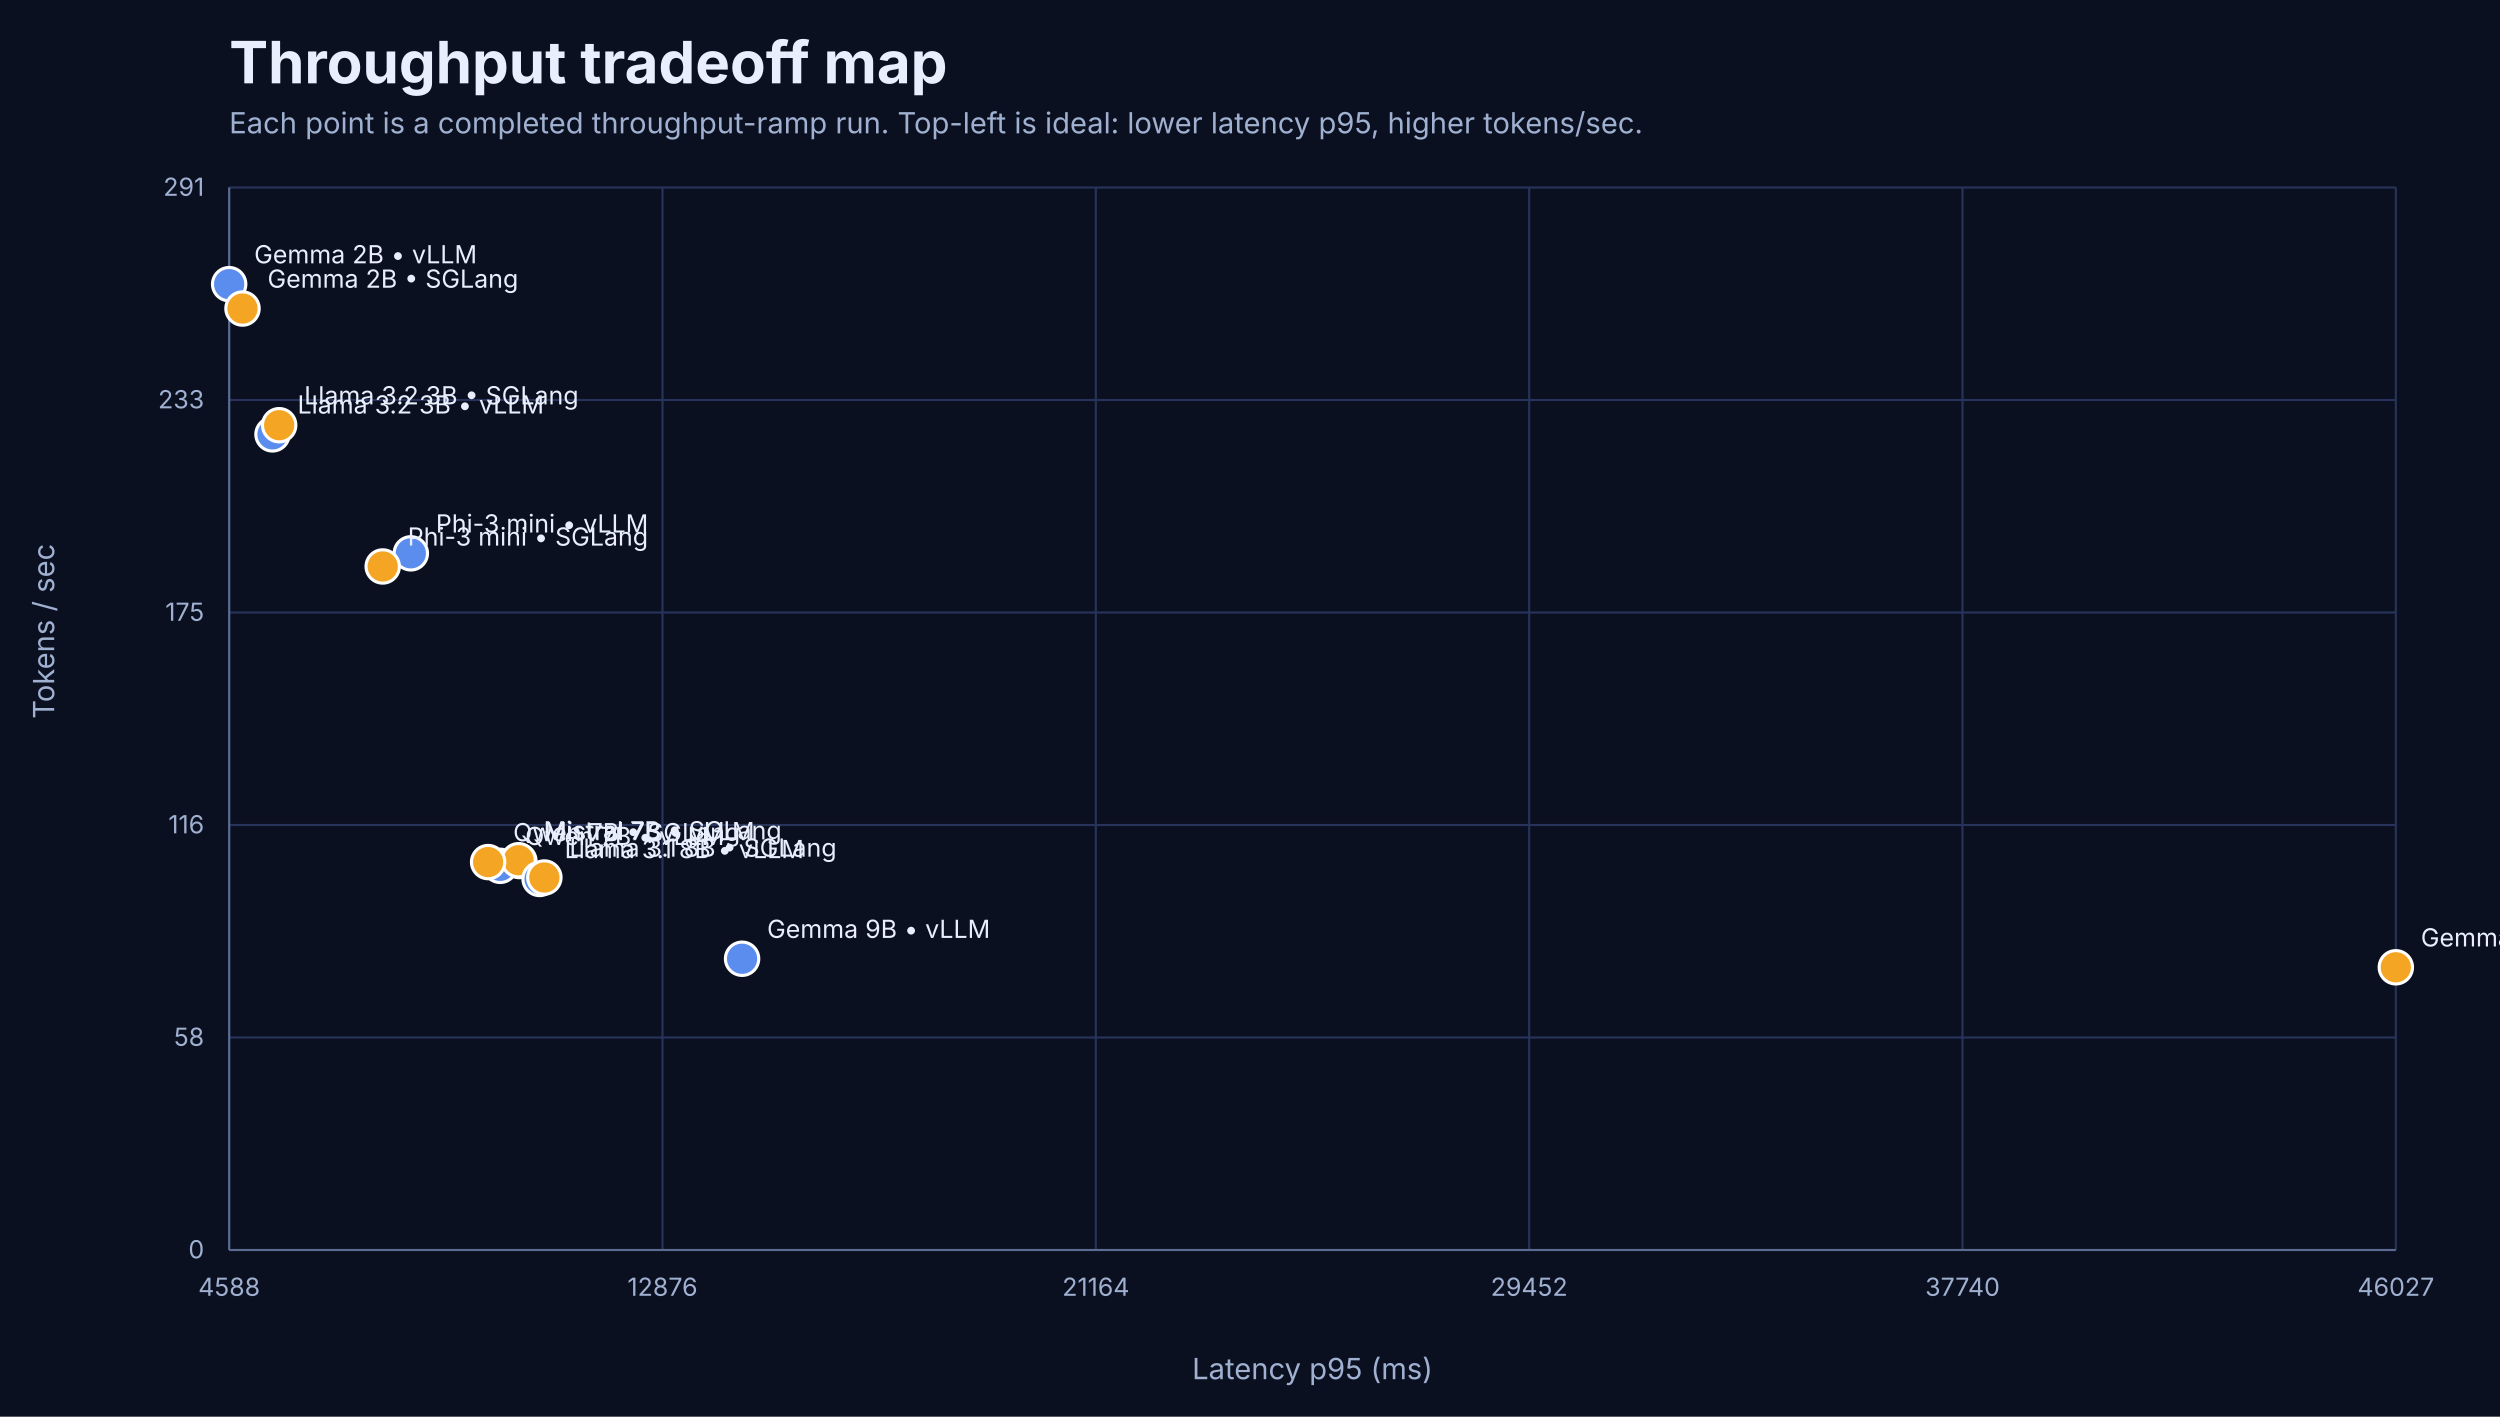
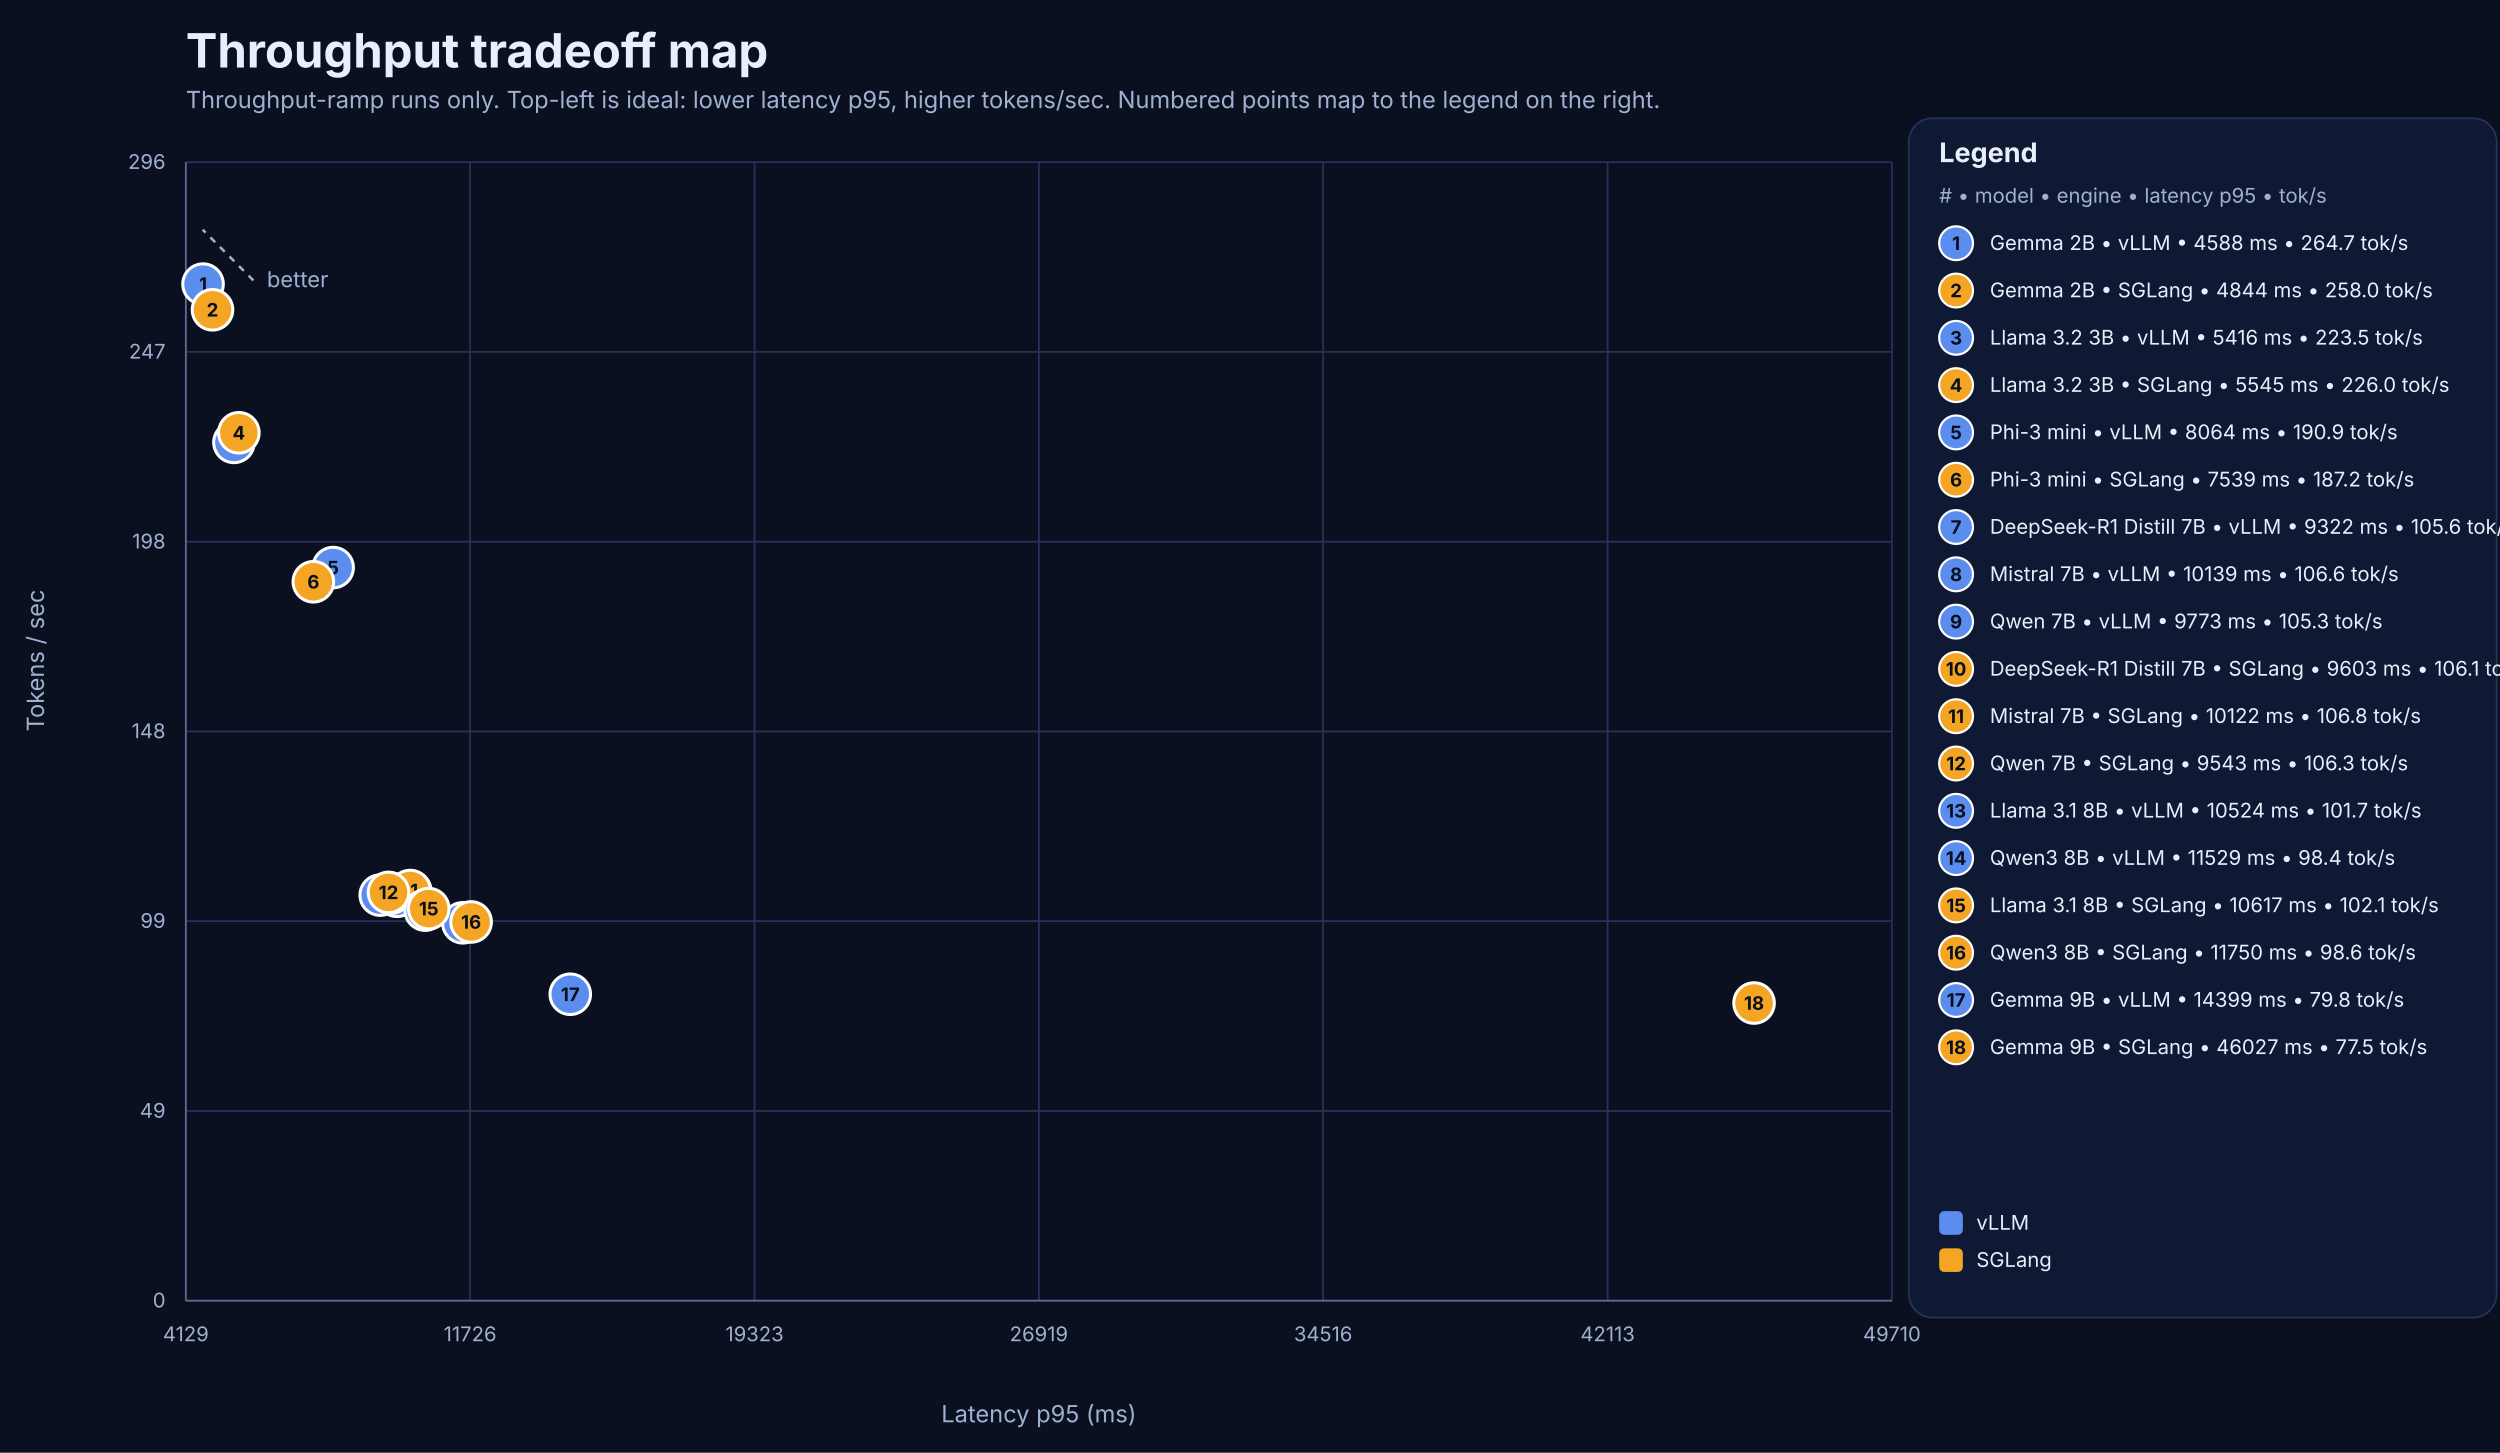
- <svg xmlns="http://www.w3.org/2000/svg" width="1200" height="680" viewBox="0 0 1200 680">
-   <style>text{font-family:system-ui,-apple-system,sans-serif;fill:#e8eefc}.muted{fill:#9fb0d0}.title{font-size:28px;font-weight:700}.subtitle{font-size:14px}.axis{stroke:#5c6b91;stroke-width:1}.grid{stroke:#27335a;stroke-width:1}.small{font-size:12px}.label{font-size:14px}</style>
-   <rect width="1200" height="680" fill="#0b1020" />
+ <svg xmlns="http://www.w3.org/2000/svg" width="1480" height="860" viewBox="0 0 1480 860">
+   <style>text{font-family:system-ui,-apple-system,sans-serif;fill:#e8eefc}.muted{fill:#9fb0d0}.title{font-size:28px;font-weight:700}.subtitle{font-size:14px}.axis{stroke:#5c6b91;stroke-width:1}.grid{stroke:#27335a;stroke-width:1}.small{font-size:12px}.label{font-size:14px}.legend-title{font-size:16px;font-weight:700}.legend-row{font-size:12px}.point-id{font-size:11px;font-weight:700;fill:#08101e}.hint{font-size:13px;fill:#9fb0d0}</style>
+   <rect width="1480" height="860" fill="#0b1020" />
  <text x="110" y="40" class="title">Throughput tradeoff map</text>
-   <text x="110" y="64" class="subtitle muted">Each point is a completed throughput-ramp run. Top-left is ideal: lower latency p95, higher tokens/sec.</text>
-   <line x1="110.0" y1="90" x2="110.0" y2="600" class="grid" />
-   <line x1="110" y1="600.0" x2="1150" y2="600.0" class="grid" />
-   <text x="110.0" y="622.0" text-anchor="middle" class="small muted">4588</text>
-   <text x="98" y="604.0" text-anchor="end" class="small muted">0</text>
-   <line x1="318.0" y1="90" x2="318.0" y2="600" class="grid" />
-   <line x1="110" y1="498.0" x2="1150" y2="498.0" class="grid" />
-   <text x="318.0" y="622.0" text-anchor="middle" class="small muted">12876</text>
-   <text x="98" y="502.0" text-anchor="end" class="small muted">58</text>
-   <line x1="526.0" y1="90" x2="526.0" y2="600" class="grid" />
-   <line x1="110" y1="396.0" x2="1150" y2="396.0" class="grid" />
-   <text x="526.0" y="622.0" text-anchor="middle" class="small muted">21164</text>
-   <text x="98" y="400.0" text-anchor="end" class="small muted">116</text>
-   <line x1="734.0" y1="90" x2="734.0" y2="600" class="grid" />
-   <line x1="110" y1="294.0" x2="1150" y2="294.0" class="grid" />
-   <text x="734.0" y="622.0" text-anchor="middle" class="small muted">29452</text>
-   <text x="98" y="298.0" text-anchor="end" class="small muted">175</text>
-   <line x1="942.0" y1="90" x2="942.0" y2="600" class="grid" />
-   <line x1="110" y1="192.0" x2="1150" y2="192.0" class="grid" />
-   <text x="942.0" y="622.0" text-anchor="middle" class="small muted">37740</text>
-   <text x="98" y="196.0" text-anchor="end" class="small muted">233</text>
-   <line x1="1150.0" y1="90" x2="1150.0" y2="600" class="grid" />
-   <line x1="110" y1="90.0" x2="1150" y2="90.0" class="grid" />
-   <text x="1150.0" y="622.0" text-anchor="middle" class="small muted">46027</text>
-   <text x="98" y="94.0" text-anchor="end" class="small muted">291</text>
-   <line x1="110" y1="90" x2="110" y2="600" class="axis" />
-   <line x1="110" y1="600" x2="1150" y2="600" class="axis" />
-   <circle cx="110.0" cy="136.4" r="8" fill="#5B8DEF" stroke="#ffffff" stroke-width="1.5" />
-   <text x="122.0" y="126.4" class="small">Gemma 2B • vLLM</text>
-   <circle cx="116.4" cy="148.1" r="8" fill="#F5A524" stroke="#ffffff" stroke-width="1.5" />
-   <text x="128.4" y="138.1" class="small">Gemma 2B • SGLang</text>
-   <circle cx="130.8" cy="208.5" r="8" fill="#5B8DEF" stroke="#ffffff" stroke-width="1.5" />
-   <text x="142.8" y="198.5" class="small">Llama 3.2 3B • vLLM</text>
-   <circle cx="134.0" cy="204.1" r="8" fill="#F5A524" stroke="#ffffff" stroke-width="1.5" />
-   <text x="146.0" y="194.1" class="small">Llama 3.2 3B • SGLang</text>
-   <circle cx="197.2" cy="265.6" r="8" fill="#5B8DEF" stroke="#ffffff" stroke-width="1.5" />
-   <text x="209.2" y="255.6" class="small">Phi-3 mini • vLLM</text>
-   <circle cx="183.7" cy="271.9" r="8" fill="#F5A524" stroke="#ffffff" stroke-width="1.5" />
-   <text x="195.7" y="261.9" class="small">Phi-3 mini • SGLang</text>
-   <circle cx="249.3" cy="413.3" r="8" fill="#5B8DEF" stroke="#ffffff" stroke-width="1.5" />
-   <text x="261.3" y="403.3" class="small">Mistral 7B • vLLM</text>
-   <circle cx="240.1" cy="415.6" r="8" fill="#5B8DEF" stroke="#ffffff" stroke-width="1.5" />
-   <text x="252.1" y="405.6" class="small">Qwen 7B • vLLM</text>
-   <circle cx="248.9" cy="412.9" r="8" fill="#F5A524" stroke="#ffffff" stroke-width="1.5" />
-   <text x="260.9" y="402.9" class="small">Mistral 7B • SGLang</text>
-   <circle cx="234.3" cy="413.8" r="8" fill="#F5A524" stroke="#ffffff" stroke-width="1.5" />
-   <text x="246.3" y="403.8" class="small">Qwen 7B • SGLang</text>
-   <circle cx="259.0" cy="421.9" r="8" fill="#5B8DEF" stroke="#ffffff" stroke-width="1.5" />
-   <text x="271.0" y="411.9" class="small">Llama 3.1 8B • vLLM</text>
-   <circle cx="261.3" cy="421.2" r="8" fill="#F5A524" stroke="#ffffff" stroke-width="1.5" />
-   <text x="273.3" y="411.2" class="small">Llama 3.1 8B • SGLang</text>
-   <circle cx="356.2" cy="460.2" r="8" fill="#5B8DEF" stroke="#ffffff" stroke-width="1.5" />
-   <text x="368.2" y="450.2" class="small">Gemma 9B • vLLM</text>
-   <circle cx="1150.0" cy="464.3" r="8" fill="#F5A524" stroke="#ffffff" stroke-width="1.5" />
-   <text x="1162.0" y="454.3" class="small">Gemma 9B • SGLang</text>
-   <text x="630.0" y="662" text-anchor="middle" class="label muted">Latency p95 (ms)</text>
-   <text x="26" y="345.0" transform="rotate(-90 26 345.0)" class="label muted">Tokens / sec</text>
+   <text x="110" y="64" class="subtitle muted">Throughput-ramp runs only. Top-left is ideal: lower latency p95, higher tokens/sec. Numbered points map to the legend on the right.</text>
+   <line x1="110.0" y1="96" x2="110.0" y2="770" class="grid" />
+   <text x="110.0" y="794.0" text-anchor="middle" class="small muted">4129</text>
+   <line x1="278.3" y1="96" x2="278.3" y2="770" class="grid" />
+   <text x="278.3" y="794.0" text-anchor="middle" class="small muted">11726</text>
+   <line x1="446.7" y1="96" x2="446.7" y2="770" class="grid" />
+   <text x="446.7" y="794.0" text-anchor="middle" class="small muted">19323</text>
+   <line x1="615.0" y1="96" x2="615.0" y2="770" class="grid" />
+   <text x="615.0" y="794.0" text-anchor="middle" class="small muted">26919</text>
+   <line x1="783.3" y1="96" x2="783.3" y2="770" class="grid" />
+   <text x="783.3" y="794.0" text-anchor="middle" class="small muted">34516</text>
+   <line x1="951.7" y1="96" x2="951.7" y2="770" class="grid" />
+   <text x="951.7" y="794.0" text-anchor="middle" class="small muted">42113</text>
+   <line x1="1120.0" y1="96" x2="1120.0" y2="770" class="grid" />
+   <text x="1120.0" y="794.0" text-anchor="middle" class="small muted">49710</text>
+   <line x1="110" y1="770.0" x2="1120" y2="770.0" class="grid" />
+   <text x="98" y="774.0" text-anchor="end" class="small muted">0</text>
+   <line x1="110" y1="657.7" x2="1120" y2="657.7" class="grid" />
+   <text x="98" y="661.7" text-anchor="end" class="small muted">49</text>
+   <line x1="110" y1="545.3" x2="1120" y2="545.3" class="grid" />
+   <text x="98" y="549.3" text-anchor="end" class="small muted">99</text>
+   <line x1="110" y1="433.0" x2="1120" y2="433.0" class="grid" />
+   <text x="98" y="437.0" text-anchor="end" class="small muted">148</text>
+   <line x1="110" y1="320.7" x2="1120" y2="320.7" class="grid" />
+   <text x="98" y="324.7" text-anchor="end" class="small muted">198</text>
+   <line x1="110" y1="208.3" x2="1120" y2="208.3" class="grid" />
+   <text x="98" y="212.3" text-anchor="end" class="small muted">247</text>
+   <line x1="110" y1="96.0" x2="1120" y2="96.0" class="grid" />
+   <text x="98" y="100.0" text-anchor="end" class="small muted">296</text>
+   <line x1="110" y1="96" x2="110" y2="770" class="axis" />
+   <line x1="110" y1="770" x2="1120" y2="770" class="axis" />
+   <path d="M 150 166 L 120 136" fill="none" stroke="#9fb0d0" stroke-width="1.5" stroke-dasharray="4 4" />
+   <text x="158" y="170" class="hint">better</text>
+   <circle cx="120.2" cy="168.2" r="12" fill="#5B8DEF" stroke="#ffffff" stroke-width="1.8" />
+   <text x="120.2" y="172.2" text-anchor="middle" class="point-id">1</text>
+   <circle cx="125.8" cy="183.4" r="12" fill="#F5A524" stroke="#ffffff" stroke-width="1.8" />
+   <text x="125.8" y="187.4" text-anchor="middle" class="point-id">2</text>
+   <circle cx="138.5" cy="261.9" r="12" fill="#5B8DEF" stroke="#ffffff" stroke-width="1.8" />
+   <text x="138.5" y="265.9" text-anchor="middle" class="point-id">3</text>
+   <circle cx="141.4" cy="256.2" r="12" fill="#F5A524" stroke="#ffffff" stroke-width="1.8" />
+   <text x="141.4" y="260.2" text-anchor="middle" class="point-id">4</text>
+   <circle cx="197.2" cy="336.0" r="12" fill="#5B8DEF" stroke="#ffffff" stroke-width="1.8" />
+   <text x="197.2" y="340.0" text-anchor="middle" class="point-id">5</text>
+   <circle cx="185.5" cy="344.4" r="12" fill="#F5A524" stroke="#ffffff" stroke-width="1.8" />
+   <text x="185.5" y="348.4" text-anchor="middle" class="point-id">6</text>
+   <circle cx="225.1" cy="529.9" r="12" fill="#5B8DEF" stroke="#ffffff" stroke-width="1.8" />
+   <text x="225.1" y="533.9" text-anchor="middle" class="point-id">7</text>
+   <circle cx="243.2" cy="527.6" r="12" fill="#5B8DEF" stroke="#ffffff" stroke-width="1.8" />
+   <text x="243.2" y="531.6" text-anchor="middle" class="point-id">8</text>
+   <circle cx="235.0" cy="530.6" r="12" fill="#5B8DEF" stroke="#ffffff" stroke-width="1.8" />
+   <text x="235.0" y="534.6" text-anchor="middle" class="point-id">9</text>
+   <circle cx="231.3" cy="528.8" r="12" fill="#F5A524" stroke="#ffffff" stroke-width="1.8" />
+   <text x="231.3" y="532.8" text-anchor="middle" class="point-id">10</text>
+   <circle cx="242.8" cy="527.2" r="12" fill="#F5A524" stroke="#ffffff" stroke-width="1.8" />
+   <text x="242.8" y="531.2" text-anchor="middle" class="point-id">11</text>
+   <circle cx="230.0" cy="528.3" r="12" fill="#F5A524" stroke="#ffffff" stroke-width="1.8" />
+   <text x="230.0" y="532.3" text-anchor="middle" class="point-id">12</text>
+   <circle cx="251.7" cy="538.8" r="12" fill="#5B8DEF" stroke="#ffffff" stroke-width="1.8" />
+   <text x="251.7" y="542.8" text-anchor="middle" class="point-id">13</text>
+   <circle cx="274.0" cy="546.3" r="12" fill="#5B8DEF" stroke="#ffffff" stroke-width="1.8" />
+   <text x="274.0" y="550.3" text-anchor="middle" class="point-id">14</text>
+   <circle cx="253.8" cy="537.9" r="12" fill="#F5A524" stroke="#ffffff" stroke-width="1.8" />
+   <text x="253.8" y="541.9" text-anchor="middle" class="point-id">15</text>
+   <circle cx="278.9" cy="545.8" r="12" fill="#F5A524" stroke="#ffffff" stroke-width="1.8" />
+   <text x="278.9" y="549.8" text-anchor="middle" class="point-id">16</text>
+   <circle cx="337.6" cy="588.6" r="12" fill="#5B8DEF" stroke="#ffffff" stroke-width="1.8" />
+   <text x="337.6" y="592.6" text-anchor="middle" class="point-id">17</text>
+   <circle cx="1038.4" cy="593.8" r="12" fill="#F5A524" stroke="#ffffff" stroke-width="1.8" />
+   <text x="1038.4" y="597.8" text-anchor="middle" class="point-id">18</text>
+   <rect x="1130" y="70" width="348" height="710" rx="14" fill="#101933" stroke="#27335a" stroke-width="1" />
+   <text x="1148" y="96" class="legend-title">Legend</text>
+   <text x="1148" y="120" class="small muted"># • model • engine • latency p95 • tok/s</text>
+   <circle cx="1158" cy="144" r="10" fill="#5B8DEF" stroke="#ffffff" stroke-width="1.3" />
+   <text x="1158" y="148" text-anchor="middle" class="point-id">1</text>
+   <text x="1178" y="148" class="legend-row">Gemma 2B • vLLM • 4588 ms • 264.7 tok/s</text>
+   <circle cx="1158" cy="172" r="10" fill="#F5A524" stroke="#ffffff" stroke-width="1.3" />
+   <text x="1158" y="176" text-anchor="middle" class="point-id">2</text>
+   <text x="1178" y="176" class="legend-row">Gemma 2B • SGLang • 4844 ms • 258.0 tok/s</text>
+   <circle cx="1158" cy="200" r="10" fill="#5B8DEF" stroke="#ffffff" stroke-width="1.3" />
+   <text x="1158" y="204" text-anchor="middle" class="point-id">3</text>
+   <text x="1178" y="204" class="legend-row">Llama 3.2 3B • vLLM • 5416 ms • 223.5 tok/s</text>
+   <circle cx="1158" cy="228" r="10" fill="#F5A524" stroke="#ffffff" stroke-width="1.3" />
+   <text x="1158" y="232" text-anchor="middle" class="point-id">4</text>
+   <text x="1178" y="232" class="legend-row">Llama 3.2 3B • SGLang • 5545 ms • 226.0 tok/s</text>
+   <circle cx="1158" cy="256" r="10" fill="#5B8DEF" stroke="#ffffff" stroke-width="1.3" />
+   <text x="1158" y="260" text-anchor="middle" class="point-id">5</text>
+   <text x="1178" y="260" class="legend-row">Phi-3 mini • vLLM • 8064 ms • 190.9 tok/s</text>
+   <circle cx="1158" cy="284" r="10" fill="#F5A524" stroke="#ffffff" stroke-width="1.3" />
+   <text x="1158" y="288" text-anchor="middle" class="point-id">6</text>
+   <text x="1178" y="288" class="legend-row">Phi-3 mini • SGLang • 7539 ms • 187.2 tok/s</text>
+   <circle cx="1158" cy="312" r="10" fill="#5B8DEF" stroke="#ffffff" stroke-width="1.3" />
+   <text x="1158" y="316" text-anchor="middle" class="point-id">7</text>
+   <text x="1178" y="316" class="legend-row">DeepSeek-R1 Distill 7B • vLLM • 9322 ms • 105.6 tok/s</text>
+   <circle cx="1158" cy="340" r="10" fill="#5B8DEF" stroke="#ffffff" stroke-width="1.3" />
+   <text x="1158" y="344" text-anchor="middle" class="point-id">8</text>
+   <text x="1178" y="344" class="legend-row">Mistral 7B • vLLM • 10139 ms • 106.6 tok/s</text>
+   <circle cx="1158" cy="368" r="10" fill="#5B8DEF" stroke="#ffffff" stroke-width="1.3" />
+   <text x="1158" y="372" text-anchor="middle" class="point-id">9</text>
+   <text x="1178" y="372" class="legend-row">Qwen 7B • vLLM • 9773 ms • 105.3 tok/s</text>
+   <circle cx="1158" cy="396" r="10" fill="#F5A524" stroke="#ffffff" stroke-width="1.3" />
+   <text x="1158" y="400" text-anchor="middle" class="point-id">10</text>
+   <text x="1178" y="400" class="legend-row">DeepSeek-R1 Distill 7B • SGLang • 9603 ms • 106.1 tok/s</text>
+   <circle cx="1158" cy="424" r="10" fill="#F5A524" stroke="#ffffff" stroke-width="1.3" />
+   <text x="1158" y="428" text-anchor="middle" class="point-id">11</text>
+   <text x="1178" y="428" class="legend-row">Mistral 7B • SGLang • 10122 ms • 106.8 tok/s</text>
+   <circle cx="1158" cy="452" r="10" fill="#F5A524" stroke="#ffffff" stroke-width="1.3" />
+   <text x="1158" y="456" text-anchor="middle" class="point-id">12</text>
+   <text x="1178" y="456" class="legend-row">Qwen 7B • SGLang • 9543 ms • 106.3 tok/s</text>
+   <circle cx="1158" cy="480" r="10" fill="#5B8DEF" stroke="#ffffff" stroke-width="1.3" />
+   <text x="1158" y="484" text-anchor="middle" class="point-id">13</text>
+   <text x="1178" y="484" class="legend-row">Llama 3.1 8B • vLLM • 10524 ms • 101.7 tok/s</text>
+   <circle cx="1158" cy="508" r="10" fill="#5B8DEF" stroke="#ffffff" stroke-width="1.3" />
+   <text x="1158" y="512" text-anchor="middle" class="point-id">14</text>
+   <text x="1178" y="512" class="legend-row">Qwen3 8B • vLLM • 11529 ms • 98.4 tok/s</text>
+   <circle cx="1158" cy="536" r="10" fill="#F5A524" stroke="#ffffff" stroke-width="1.3" />
+   <text x="1158" y="540" text-anchor="middle" class="point-id">15</text>
+   <text x="1178" y="540" class="legend-row">Llama 3.1 8B • SGLang • 10617 ms • 102.1 tok/s</text>
+   <circle cx="1158" cy="564" r="10" fill="#F5A524" stroke="#ffffff" stroke-width="1.3" />
+   <text x="1158" y="568" text-anchor="middle" class="point-id">16</text>
+   <text x="1178" y="568" class="legend-row">Qwen3 8B • SGLang • 11750 ms • 98.6 tok/s</text>
+   <circle cx="1158" cy="592" r="10" fill="#5B8DEF" stroke="#ffffff" stroke-width="1.3" />
+   <text x="1158" y="596" text-anchor="middle" class="point-id">17</text>
+   <text x="1178" y="596" class="legend-row">Gemma 9B • vLLM • 14399 ms • 79.8 tok/s</text>
+   <circle cx="1158" cy="620" r="10" fill="#F5A524" stroke="#ffffff" stroke-width="1.3" />
+   <text x="1158" y="624" text-anchor="middle" class="point-id">18</text>
+   <text x="1178" y="624" class="legend-row">Gemma 9B • SGLang • 46027 ms • 77.5 tok/s</text>
+   <rect x="1148" y="717" width="14" height="14" rx="3" fill="#5B8DEF" />
+   <text x="1170" y="728" class="small">vLLM</text>
+   <rect x="1148" y="739" width="14" height="14" rx="3" fill="#F5A524" />
+   <text x="1170" y="750" class="small">SGLang</text>
+   <text x="615.0" y="842" text-anchor="middle" class="label muted">Latency p95 (ms)</text>
+   <text x="26" y="433.0" transform="rotate(-90 26 433.0)" class="label muted">Tokens / sec</text>
</svg>
